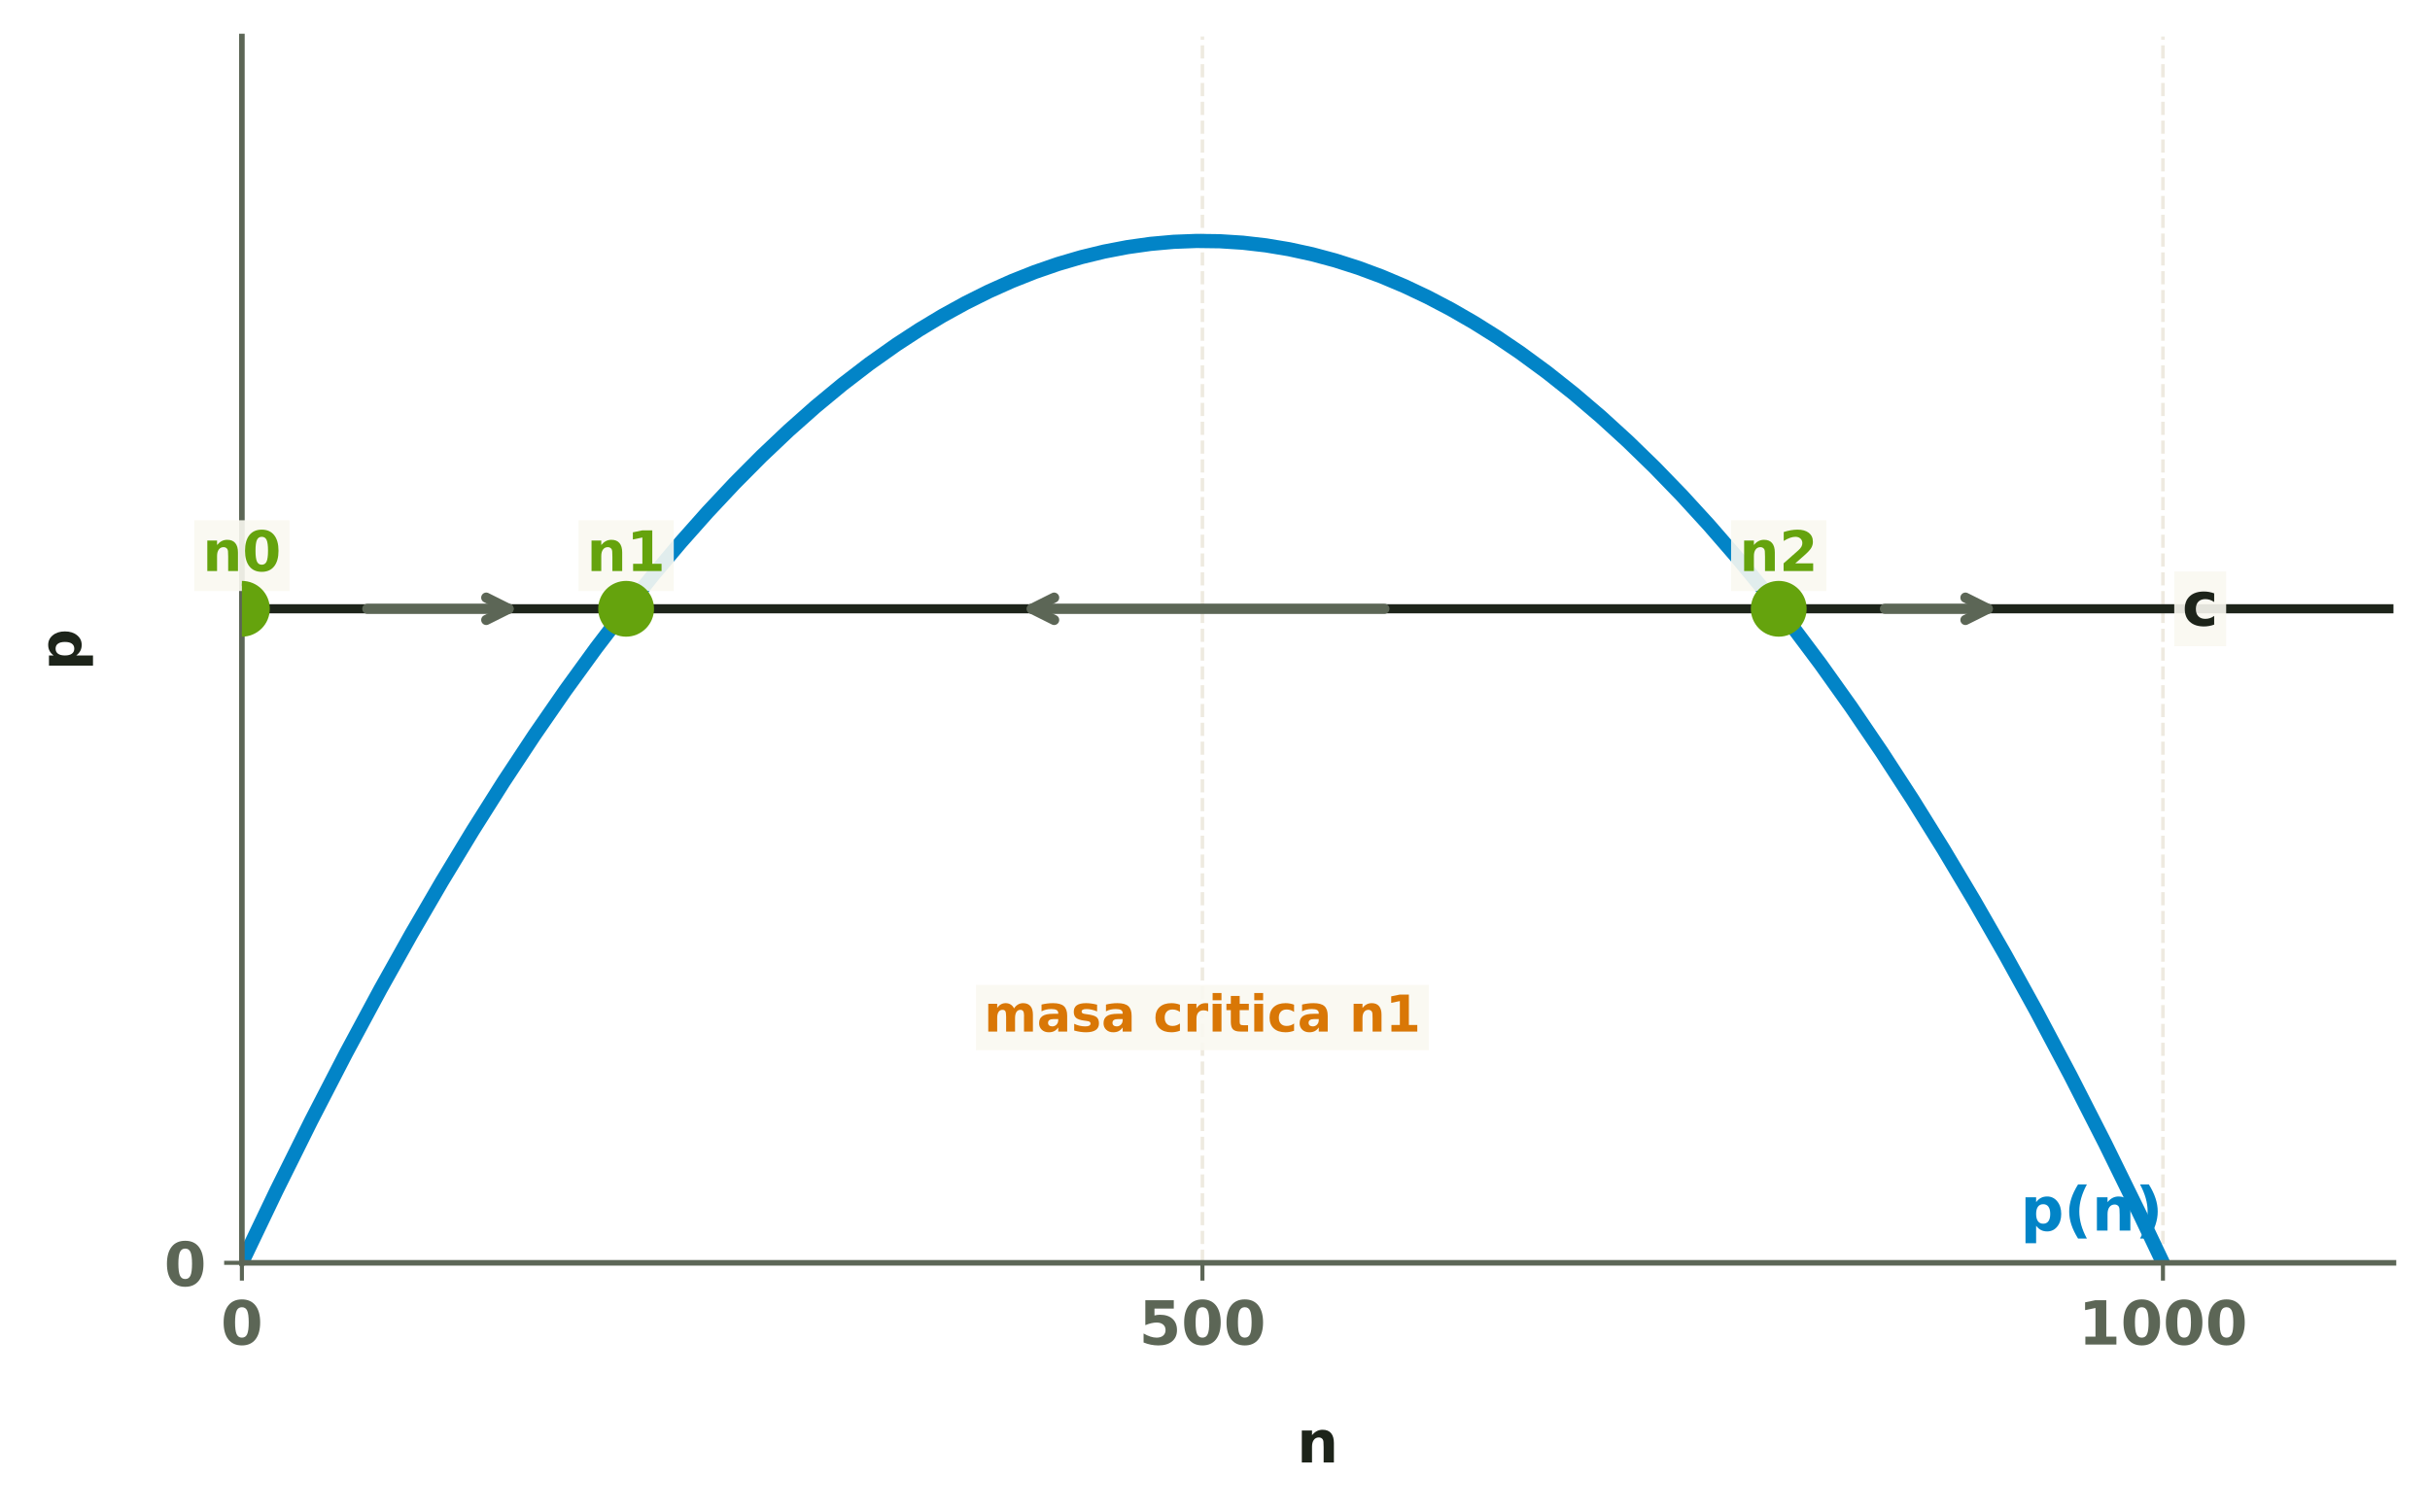
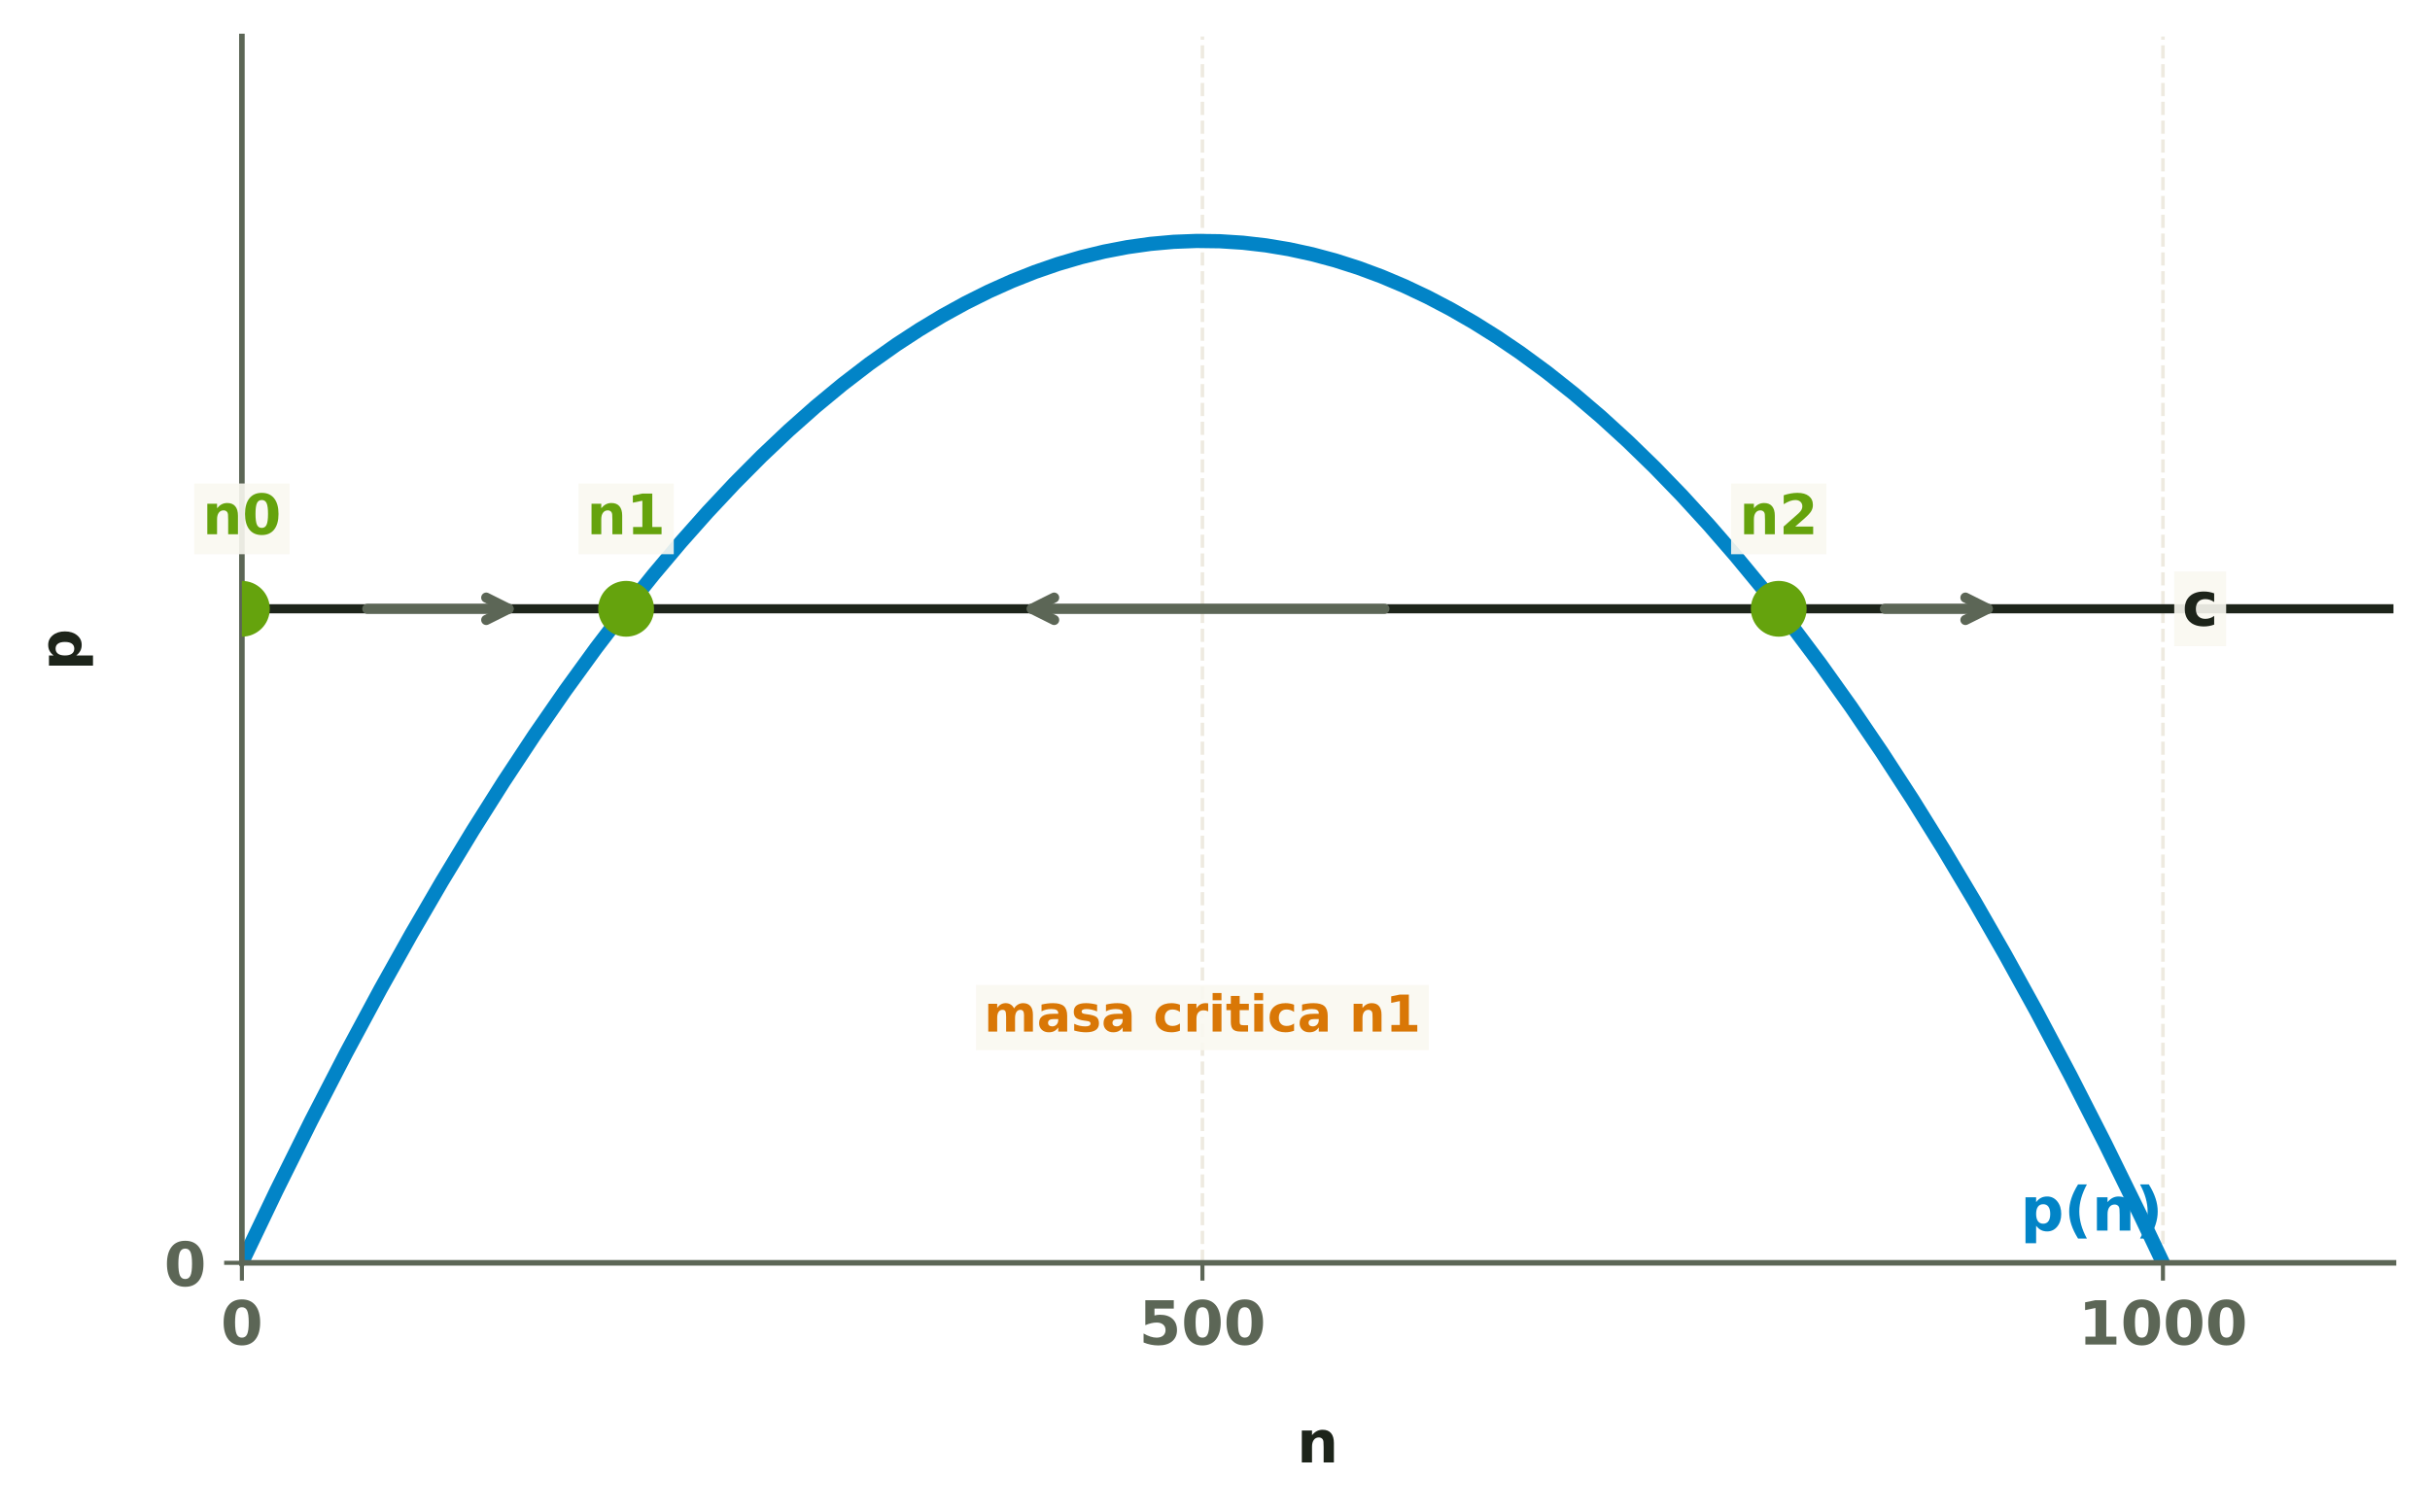
<svg xmlns="http://www.w3.org/2000/svg" xmlns:xlink="http://www.w3.org/1999/xlink" width="478.959pt" height="297.92pt" viewBox="0 0 478.959 297.92" version="1.1">
  <defs>
    <style type="text/css">*{stroke-linejoin: round; stroke-linecap: butt}</style>
  </defs>
  <g id="figure_1">
    <g id="patch_1">
      <path d="M 0 297.92  L 478.959 297.92  L 478.959 0  L 0 0  L 0 297.92  z " style="fill: none; opacity: 0" />
    </g>
    <g id="axes_1">
      <g id="patch_2">
        <path d="M 47.679 248.976  L 471.759 248.976  L 471.759 7.2  L 47.679 7.2  L 47.679 248.976  z " style="fill: none" />
      </g>
      <g id="matplotlib.axis_1">
        <g id="xtick_1">
          <g id="line2d_1">
            <path d="M 47.679 248.976  L 47.679 7.2  " clip-path="url(#p44074ce4bd)" style="fill: none; stroke-dasharray: 2.59,1.12; stroke-dashoffset: 0; stroke: #e2dccb; stroke-opacity: 0.6; stroke-width: 0.7" />
          </g>
          <g id="line2d_2">
            <defs>
              <path id="m096bc9ec4f" d="M 0 0  L 0 3.5  " style="stroke: #5c6656; stroke-width: 0.8" />
            </defs>
            <g>
              <use xlink:href="#m096bc9ec4f" x="47.679" y="248.976" style="fill: #5c6656; stroke: #5c6656; stroke-width: 0.8" />
            </g>
          </g>
          <g id="text_1">
            <g style="fill: #5c6656" transform="translate(43.50453 265.0941) scale(0.12 -0.12)">
              <defs>
                <path id="DejaVuSans-Bold-30" d="M 2944 2338  Q 2944 3213 2780 3570  Q 2616 3928 2228 3928  Q 1841 3928 1675 3570  Q 1509 3213 1509 2338  Q 1509 1453 1675 1090  Q 1841 728 2228 728  Q 2613 728 2778 1090  Q 2944 1453 2944 2338  z M 4147 2328  Q 4147 1169 3647 539  Q 3147 -91 2228 -91  Q 1306 -91 806 539  Q 306 1169 306 2328  Q 306 3491 806 4120  Q 1306 4750 2228 4750  Q 3147 4750 3647 4120  Q 4147 3491 4147 2328  z " transform="scale(0.015625)" />
              </defs>
              <use xlink:href="#DejaVuSans-Bold-30" />
            </g>
          </g>
        </g>
        <g id="xtick_2">
          <g id="line2d_3">
            <path d="M 237.001 248.976  L 237.001 7.2  " clip-path="url(#p44074ce4bd)" style="fill: none; stroke-dasharray: 2.59,1.12; stroke-dashoffset: 0; stroke: #e2dccb; stroke-opacity: 0.6; stroke-width: 0.7" />
          </g>
          <g id="line2d_4">
            <g>
              <use xlink:href="#m096bc9ec4f" x="237.001" y="248.976" style="fill: #5c6656; stroke: #5c6656; stroke-width: 0.8" />
            </g>
          </g>
          <g id="text_2">
            <g style="fill: #5c6656" transform="translate(224.4766 265.0941) scale(0.12 -0.12)">
              <defs>
                <path id="DejaVuSans-Bold-35" d="M 678 4666  L 3669 4666  L 3669 3781  L 1638 3781  L 1638 3059  Q 1775 3097 1914 3117  Q 2053 3138 2203 3138  Q 3056 3138 3531 2711  Q 4006 2284 4006 1522  Q 4006 766 3489 337  Q 2972 -91 2053 -91  Q 1656 -91 1267 -14  Q 878 63 494 219  L 494 1166  Q 875 947 1217 837  Q 1559 728 1863 728  Q 2300 728 2551 942  Q 2803 1156 2803 1522  Q 2803 1891 2551 2103  Q 2300 2316 1863 2316  Q 1603 2316 1309 2248  Q 1016 2181 678 2041  L 678 4666  z " transform="scale(0.015625)" />
              </defs>
              <use xlink:href="#DejaVuSans-Bold-35" />
              <use xlink:href="#DejaVuSans-Bold-30" x="69.58" />
              <use xlink:href="#DejaVuSans-Bold-30" x="139.16" />
            </g>
          </g>
        </g>
        <g id="xtick_3">
          <g id="line2d_5">
            <path d="M 426.322 248.976  L 426.322 7.2  " clip-path="url(#p44074ce4bd)" style="fill: none; stroke-dasharray: 2.59,1.12; stroke-dashoffset: 0; stroke: #e2dccb; stroke-opacity: 0.6; stroke-width: 0.7" />
          </g>
          <g id="line2d_6">
            <g>
              <use xlink:href="#m096bc9ec4f" x="426.322" y="248.976" style="fill: #5c6656; stroke: #5c6656; stroke-width: 0.8" />
            </g>
          </g>
          <g id="text_3">
            <g style="fill: #5c6656" transform="translate(409.6233 265.0941) scale(0.12 -0.12)">
              <defs>
                <path id="DejaVuSans-Bold-31" d="M 750 831  L 1813 831  L 1813 3847  L 722 3622  L 722 4441  L 1806 4666  L 2950 4666  L 2950 831  L 4013 831  L 4013 0  L 750 0  L 750 831  z " transform="scale(0.015625)" />
              </defs>
              <use xlink:href="#DejaVuSans-Bold-31" />
              <use xlink:href="#DejaVuSans-Bold-30" x="69.58" />
              <use xlink:href="#DejaVuSans-Bold-30" x="139.16" />
              <use xlink:href="#DejaVuSans-Bold-30" x="208.74" />
            </g>
          </g>
        </g>
        <g id="text_4">
          <g style="fill: #1d241a" transform="translate(255.6259 288.328) scale(0.115 -0.115)">
            <defs>
              <path id="DejaVuSans-Bold-6e" d="M 4056 2131  L 4056 0  L 2931 0  L 2931 347  L 2931 1631  Q 2931 2084 2911 2256  Q 2891 2428 2841 2509  Q 2775 2619 2662 2680  Q 2550 2741 2406 2741  Q 2056 2741 1856 2470  Q 1656 2200 1656 1722  L 1656 0  L 538 0  L 538 3500  L 1656 3500  L 1656 2988  Q 1909 3294 2193 3439  Q 2478 3584 2822 3584  Q 3428 3584 3742 3212  Q 4056 2841 4056 2131  z " transform="scale(0.015625)" />
            </defs>
            <use xlink:href="#DejaVuSans-Bold-6e" />
          </g>
        </g>
      </g>
      <g id="matplotlib.axis_2">
        <g id="ytick_1">
          <g id="line2d_7">
            <path d="M 47.679 248.976  L 471.759 248.976  " clip-path="url(#p44074ce4bd)" style="fill: none; stroke-dasharray: 2.59,1.12; stroke-dashoffset: 0; stroke: #e2dccb; stroke-opacity: 0.6; stroke-width: 0.7" />
          </g>
          <g id="line2d_8">
            <defs>
              <path id="m035c01e7cd" d="M 0 0  L -3.5 0  " style="stroke: #5c6656; stroke-width: 0.8" />
            </defs>
            <g>
              <use xlink:href="#m035c01e7cd" x="47.679" y="248.976" style="fill: #5c6656; stroke: #5c6656; stroke-width: 0.8" />
            </g>
          </g>
          <g id="text_5">
            <g style="fill: #5c6656" transform="translate(32.32984 253.5351) scale(0.12 -0.12)">
              <use xlink:href="#DejaVuSans-Bold-30" />
            </g>
          </g>
        </g>
        <g id="text_6">
          <g style="fill: #1d241a" transform="translate(15.9382 132.2037) rotate(-90) scale(0.115 -0.115)">
            <defs>
              <path id="DejaVuSans-Bold-70" d="M 1656 506  L 1656 -1331  L 538 -1331  L 538 3500  L 1656 3500  L 1656 2988  Q 1888 3294 2169 3439  Q 2450 3584 2816 3584  Q 3463 3584 3878 3070  Q 4294 2556 4294 1747  Q 4294 938 3878 423  Q 3463 -91 2816 -91  Q 2450 -91 2169 54  Q 1888 200 1656 506  z M 2400 2772  Q 2041 2772 1848 2508  Q 1656 2244 1656 1747  Q 1656 1250 1848 986  Q 2041 722 2400 722  Q 2759 722 2948 984  Q 3138 1247 3138 1747  Q 3138 2247 2948 2509  Q 2759 2772 2400 2772  z " transform="scale(0.015625)" />
            </defs>
            <use xlink:href="#DejaVuSans-Bold-70" />
          </g>
        </g>
      </g>
      <g id="line2d_9">
        <path d="M 47.679 248.976  L 54.508 234.703  L 61.338 220.953  L 68.167 207.729  L 74.996 195.028  L 81.067 184.179  L 87.137 173.744  L 93.207 163.724  L 99.278 154.117  L 105.348 144.925  L 111.419 136.148  L 117.489 127.784  L 123.56 119.835  L 128.871 113.219  L 134.183 106.921  L 139.494 100.94  L 144.806 95.276  L 150.118 89.929  L 155.429 84.899  L 160.741 80.187  L 166.053 75.791  L 171.364 71.713  L 176.676 67.952  L 181.229 64.981  L 185.781 62.243  L 190.334 59.738  L 194.887 57.466  L 199.44 55.427  L 203.993 53.62  L 208.546 52.047  L 213.098 50.708  L 217.651 49.601  L 222.204 48.727  L 226.757 48.086  L 231.31 47.678  L 235.862 47.503  L 240.415 47.562  L 244.968 47.853  L 249.521 48.377  L 254.074 49.135  L 258.627 50.125  L 263.179 51.348  L 267.732 52.805  L 272.285 54.494  L 276.838 56.417  L 281.391 58.573  L 285.943 60.961  L 290.496 63.583  L 295.049 66.437  L 299.602 69.525  L 304.914 73.422  L 310.225 77.636  L 315.537 82.167  L 320.848 87.016  L 326.16 92.181  L 331.472 97.664  L 336.783 103.464  L 342.095 109.582  L 347.407 116.016  L 352.718 122.767  L 358.789 130.872  L 364.859 139.391  L 370.929 148.324  L 377 157.671  L 383.07 167.433  L 389.141 177.609  L 395.211 188.199  L 401.282 199.203  L 408.111 212.079  L 414.94 225.478  L 421.769 239.402  L 426.322 248.976  L 426.322 248.976  " clip-path="url(#p44074ce4bd)" style="fill: none; stroke: #0284c7; stroke-width: 2.8; stroke-linecap: square" />
      </g>
      <g id="line2d_10">
        <path d="M 47.679 120.029  L 471.759 120.029  " clip-path="url(#p44074ce4bd)" style="fill: none; stroke: #1d241a; stroke-width: 1.8; stroke-linecap: square" />
      </g>
      <g id="patch_3">
        <path d="M 47.679 248.976  L 47.679 7.2  " style="fill: none; stroke: #5c6656; stroke-width: 1.1; stroke-linejoin: miter; stroke-linecap: square" />
      </g>
      <g id="patch_4">
        <path d="M 47.679 248.976  L 471.759 248.976  " style="fill: none; stroke: #5c6656; stroke-width: 1.1; stroke-linejoin: miter; stroke-linecap: square" />
      </g>
      <g id="end-label">
        <g style="fill: #0284c7" transform="translate(398.2215 242.6162) scale(0.12 -0.12)">
          <defs>
            <path id="DejaVuSans-Bold-28" d="M 2413 -844  L 1484 -844  Q 1006 -72 778 623  Q 550 1319 550 2003  Q 550 2688 779 3389  Q 1009 4091 1484 4856  L 2413 4856  Q 2013 4116 1813 3408  Q 1613 2700 1613 2009  Q 1613 1319 1811 609  Q 2009 -100 2413 -844  z " transform="scale(0.015625)" />
            <path id="DejaVuSans-Bold-29" d="M 513 -844  Q 913 -100 1113 609  Q 1313 1319 1313 2009  Q 1313 2700 1113 3408  Q 913 4116 513 4856  L 1441 4856  Q 1916 4091 2145 3389  Q 2375 2688 2375 2003  Q 2375 1319 2147 623  Q 1919 -72 1441 -844  L 513 -844  z " transform="scale(0.015625)" />
          </defs>
          <use xlink:href="#DejaVuSans-Bold-70" />
          <use xlink:href="#DejaVuSans-Bold-28" x="71.582" />
          <use xlink:href="#DejaVuSans-Bold-6e" x="117.285" />
          <use xlink:href="#DejaVuSans-Bold-29" x="188.477" />
        </g>
      </g>
      <g id="text_7">
        <g id="patch_5">
          <path d="M 428.549 127.396  L 438.782 127.396  L 438.782 112.662  L 428.549 112.662  z " style="fill: #faf8f1; opacity: 0.9" />
        </g>
        <g style="fill: #1d241a" transform="translate(430.1085 123.3401) scale(0.12 -0.12)">
          <defs>
            <path id="DejaVuSans-Bold-63" d="M 3366 3391  L 3366 2478  Q 3138 2634 2908 2709  Q 2678 2784 2431 2784  Q 1963 2784 1702 2511  Q 1441 2238 1441 1747  Q 1441 1256 1702 982  Q 1963 709 2431 709  Q 2694 709 2930 787  Q 3166 866 3366 1019  L 3366 103  Q 3103 6 2833 -42  Q 2563 -91 2291 -91  Q 1344 -91 809 395  Q 275 881 275 1747  Q 275 2613 809 3098  Q 1344 3584 2291 3584  Q 2566 3584 2833 3536  Q 3100 3488 3366 3391  z " transform="scale(0.015625)" />
          </defs>
          <use xlink:href="#DejaVuSans-Bold-63" />
        </g>
      </g>
      <g id="text_8">
        <g id="patch_6">
-           <path d="M 38.287 116.525  L 57.071 116.525  L 57.071 102.579  L 38.287 102.579  z " style="fill: #faf8f1; opacity: 0.9" />
-         </g>
-         <g style="fill: #65a30d" transform="translate(39.93711 112.5872) scale(0.11 -0.11)">
+           <path d="M 38.287 109.272  L 57.071 109.272  L 57.071 95.326  L 38.287 95.326  z " style="fill: #faf8f1; opacity: 0.9" />
+         </g>
+         <g style="fill: #65a30d" transform="translate(39.93711 105.3339) scale(0.11 -0.11)">
          <use xlink:href="#DejaVuSans-Bold-6e" />
          <use xlink:href="#DejaVuSans-Bold-30" x="71.191" />
        </g>
      </g>
      <g id="text_9">
        <g id="patch_7">
-           <path d="M 114.016 116.525  L 132.8 116.525  L 132.8 102.579  L 114.016 102.579  z " style="fill: #faf8f1; opacity: 0.9" />
-         </g>
-         <g style="fill: #65a30d" transform="translate(115.6657 112.5872) scale(0.11 -0.11)">
+           <path d="M 114.016 109.272  L 132.8 109.272  L 132.8 95.326  L 114.016 95.326  z " style="fill: #faf8f1; opacity: 0.9" />
+         </g>
+         <g style="fill: #65a30d" transform="translate(115.6657 105.3339) scale(0.11 -0.11)">
          <use xlink:href="#DejaVuSans-Bold-6e" />
          <use xlink:href="#DejaVuSans-Bold-31" x="71.191" />
        </g>
      </g>
      <g id="text_10">
        <g id="patch_8">
-           <path d="M 341.201 116.525  L 359.986 116.525  L 359.986 102.579  L 341.201 102.579  z " style="fill: #faf8f1; opacity: 0.9" />
-         </g>
-         <g style="fill: #65a30d" transform="translate(342.8514 112.5872) scale(0.11 -0.11)">
+           <path d="M 341.201 109.272  L 359.986 109.272  L 359.986 95.326  L 341.201 95.326  z " style="fill: #faf8f1; opacity: 0.9" />
+         </g>
+         <g style="fill: #65a30d" transform="translate(342.8514 105.3339) scale(0.11 -0.11)">
          <defs>
            <path id="DejaVuSans-Bold-32" d="M 1844 884  L 3897 884  L 3897 0  L 506 0  L 506 884  L 2209 2388  Q 2438 2594 2547 2791  Q 2656 2988 2656 3200  Q 2656 3528 2436 3728  Q 2216 3928 1850 3928  Q 1569 3928 1234 3808  Q 900 3688 519 3450  L 519 4475  Q 925 4609 1322 4679  Q 1719 4750 2100 4750  Q 2938 4750 3402 4381  Q 3866 4013 3866 3353  Q 3866 2972 3669 2642  Q 3472 2313 2841 1759  L 1844 884  z " transform="scale(0.015625)" />
          </defs>
          <use xlink:href="#DejaVuSans-Bold-6e" />
          <use xlink:href="#DejaVuSans-Bold-32" x="71.191" />
        </g>
      </g>
      <g id="patch_9">
        <path d="M 72.399 120.029  Q 87.437 120.029 100.239 120.029  " style="fill: none; stroke: #5c6656; stroke-width: 2; stroke-linecap: round" />
        <path d="M 95.839 117.829  L 100.239 120.029  L 95.839 122.229  " style="fill: none; stroke: #5c6656; stroke-width: 2; stroke-linecap: round" />
      </g>
      <g id="patch_10">
        <path d="M 272.864 120.029  Q 237.001 120.029 203.375 120.029  " style="fill: none; stroke: #5c6656; stroke-width: 2; stroke-linecap: round" />
        <path d="M 207.775 122.229  L 203.375 120.029  L 207.775 117.829  " style="fill: none; stroke: #5c6656; stroke-width: 2; stroke-linecap: round" />
      </g>
      <g id="patch_11">
        <path d="M 371.528 120.029  Q 382.779 120.029 391.794 120.029  " style="fill: none; stroke: #5c6656; stroke-width: 2; stroke-linecap: round" />
        <path d="M 387.394 117.829  L 391.794 120.029  L 387.394 122.229  " style="fill: none; stroke: #5c6656; stroke-width: 2; stroke-linecap: round" />
      </g>
      <g id="text_11">
        <g id="patch_12">
          <path d="M 192.361 207.06  L 281.64 207.06  L 281.64 194.182  L 192.361 194.182  z " style="fill: #faf8f1; opacity: 0.9" />
        </g>
        <g style="fill: #d97706" transform="translate(193.9608 203.3802) scale(0.1 -0.1)">
          <defs>
            <path id="DejaVuSans-Bold-6d" d="M 3781 2919  Q 3994 3244 4286 3414  Q 4578 3584 4928 3584  Q 5531 3584 5847 3212  Q 6163 2841 6163 2131  L 6163 0  L 5038 0  L 5038 1825  Q 5041 1866 5042 1909  Q 5044 1953 5044 2034  Q 5044 2406 4934 2573  Q 4825 2741 4581 2741  Q 4263 2741 4089 2478  Q 3916 2216 3909 1719  L 3909 0  L 2784 0  L 2784 1825  Q 2784 2406 2684 2573  Q 2584 2741 2328 2741  Q 2006 2741 1831 2477  Q 1656 2213 1656 1722  L 1656 0  L 531 0  L 531 3500  L 1656 3500  L 1656 2988  Q 1863 3284 2130 3434  Q 2397 3584 2719 3584  Q 3081 3584 3359 3409  Q 3638 3234 3781 2919  z " transform="scale(0.015625)" />
            <path id="DejaVuSans-Bold-61" d="M 2106 1575  Q 1756 1575 1579 1456  Q 1403 1338 1403 1106  Q 1403 894 1545 773  Q 1688 653 1941 653  Q 2256 653 2472 879  Q 2688 1106 2688 1447  L 2688 1575  L 2106 1575  z M 3816 1997  L 3816 0  L 2688 0  L 2688 519  Q 2463 200 2181 54  Q 1900 -91 1497 -91  Q 953 -91 614 226  Q 275 544 275 1050  Q 275 1666 698 1953  Q 1122 2241 2028 2241  L 2688 2241  L 2688 2328  Q 2688 2594 2478 2717  Q 2269 2841 1825 2841  Q 1466 2841 1156 2769  Q 847 2697 581 2553  L 581 3406  Q 941 3494 1303 3539  Q 1666 3584 2028 3584  Q 2975 3584 3395 3211  Q 3816 2838 3816 1997  z " transform="scale(0.015625)" />
            <path id="DejaVuSans-Bold-73" d="M 3272 3391  L 3272 2541  Q 2913 2691 2578 2766  Q 2244 2841 1947 2841  Q 1628 2841 1473 2761  Q 1319 2681 1319 2516  Q 1319 2381 1436 2309  Q 1553 2238 1856 2203  L 2053 2175  Q 2913 2066 3209 1816  Q 3506 1566 3506 1031  Q 3506 472 3093 190  Q 2681 -91 1863 -91  Q 1516 -91 1145 -36  Q 775 19 384 128  L 384 978  Q 719 816 1070 734  Q 1422 653 1784 653  Q 2113 653 2278 743  Q 2444 834 2444 1013  Q 2444 1163 2330 1236  Q 2216 1309 1875 1350  L 1678 1375  Q 931 1469 631 1722  Q 331 1975 331 2491  Q 331 3047 712 3315  Q 1094 3584 1881 3584  Q 2191 3584 2531 3537  Q 2872 3491 3272 3391  z " transform="scale(0.015625)" />
            <path id="DejaVuSans-Bold-20" transform="scale(0.015625)" />
            <path id="DejaVuSans-Bold-72" d="M 3138 2547  Q 2991 2616 2845 2648  Q 2700 2681 2553 2681  Q 2122 2681 1889 2404  Q 1656 2128 1656 1613  L 1656 0  L 538 0  L 538 3500  L 1656 3500  L 1656 2925  Q 1872 3269 2151 3426  Q 2431 3584 2822 3584  Q 2878 3584 2943 3579  Q 3009 3575 3134 3559  L 3138 2547  z " transform="scale(0.015625)" />
            <path id="DejaVuSans-Bold-69" d="M 538 3500  L 1656 3500  L 1656 0  L 538 0  L 538 3500  z M 538 4863  L 1656 4863  L 1656 3950  L 538 3950  L 538 4863  z " transform="scale(0.015625)" />
            <path id="DejaVuSans-Bold-74" d="M 1759 4494  L 1759 3500  L 2913 3500  L 2913 2700  L 1759 2700  L 1759 1216  Q 1759 972 1856 886  Q 1953 800 2241 800  L 2816 800  L 2816 0  L 1856 0  Q 1194 0 917 276  Q 641 553 641 1216  L 641 2700  L 84 2700  L 84 3500  L 641 3500  L 641 4494  L 1759 4494  z " transform="scale(0.015625)" />
          </defs>
          <use xlink:href="#DejaVuSans-Bold-6d" />
          <use xlink:href="#DejaVuSans-Bold-61" x="104.199" />
          <use xlink:href="#DejaVuSans-Bold-73" x="171.68" />
          <use xlink:href="#DejaVuSans-Bold-61" x="231.201" />
          <use xlink:href="#DejaVuSans-Bold-20" x="298.682" />
          <use xlink:href="#DejaVuSans-Bold-63" x="333.496" />
          <use xlink:href="#DejaVuSans-Bold-72" x="392.773" />
          <use xlink:href="#DejaVuSans-Bold-69" x="442.09" />
          <use xlink:href="#DejaVuSans-Bold-74" x="476.367" />
          <use xlink:href="#DejaVuSans-Bold-69" x="524.17" />
          <use xlink:href="#DejaVuSans-Bold-63" x="558.447" />
          <use xlink:href="#DejaVuSans-Bold-61" x="617.725" />
          <use xlink:href="#DejaVuSans-Bold-20" x="685.205" />
          <use xlink:href="#DejaVuSans-Bold-6e" x="720.02" />
          <use xlink:href="#DejaVuSans-Bold-31" x="791.211" />
        </g>
      </g>
      <g id="line2d_11">
        <defs>
          <path id="m8c0068ea2e" d="M 0 5  C 1.326 5 2.598 4.473 3.536 3.536  C 4.473 2.598 5 1.326 5 0  C 5 -1.326 4.473 -2.598 3.536 -3.536  C 2.598 -4.473 1.326 -5 0 -5  C -1.326 -5 -2.598 -4.473 -3.536 -3.536  C -4.473 -2.598 -5 -1.326 -5 0  C -5 1.326 -4.473 2.598 -3.536 3.536  C -2.598 4.473 -1.326 5 0 5  z " style="stroke: #65a30d" />
        </defs>
        <g clip-path="url(#p44074ce4bd)">
          <use xlink:href="#m8c0068ea2e" x="47.679" y="120.029" style="fill: #65a30d; stroke: #65a30d" />
        </g>
      </g>
      <g id="line2d_12">
        <g clip-path="url(#p44074ce4bd)">
          <use xlink:href="#m8c0068ea2e" x="123.408" y="120.029" style="fill: #65a30d; stroke: #65a30d" />
        </g>
      </g>
      <g id="line2d_13">
        <g clip-path="url(#p44074ce4bd)">
          <use xlink:href="#m8c0068ea2e" x="350.594" y="120.029" style="fill: #65a30d; stroke: #65a30d" />
        </g>
      </g>
    </g>
  </g>
  <defs>
    <clipPath id="p44074ce4bd">
      <rect x="47.679" y="7.2" width="424.08" height="241.776" />
    </clipPath>
  </defs>
</svg>
